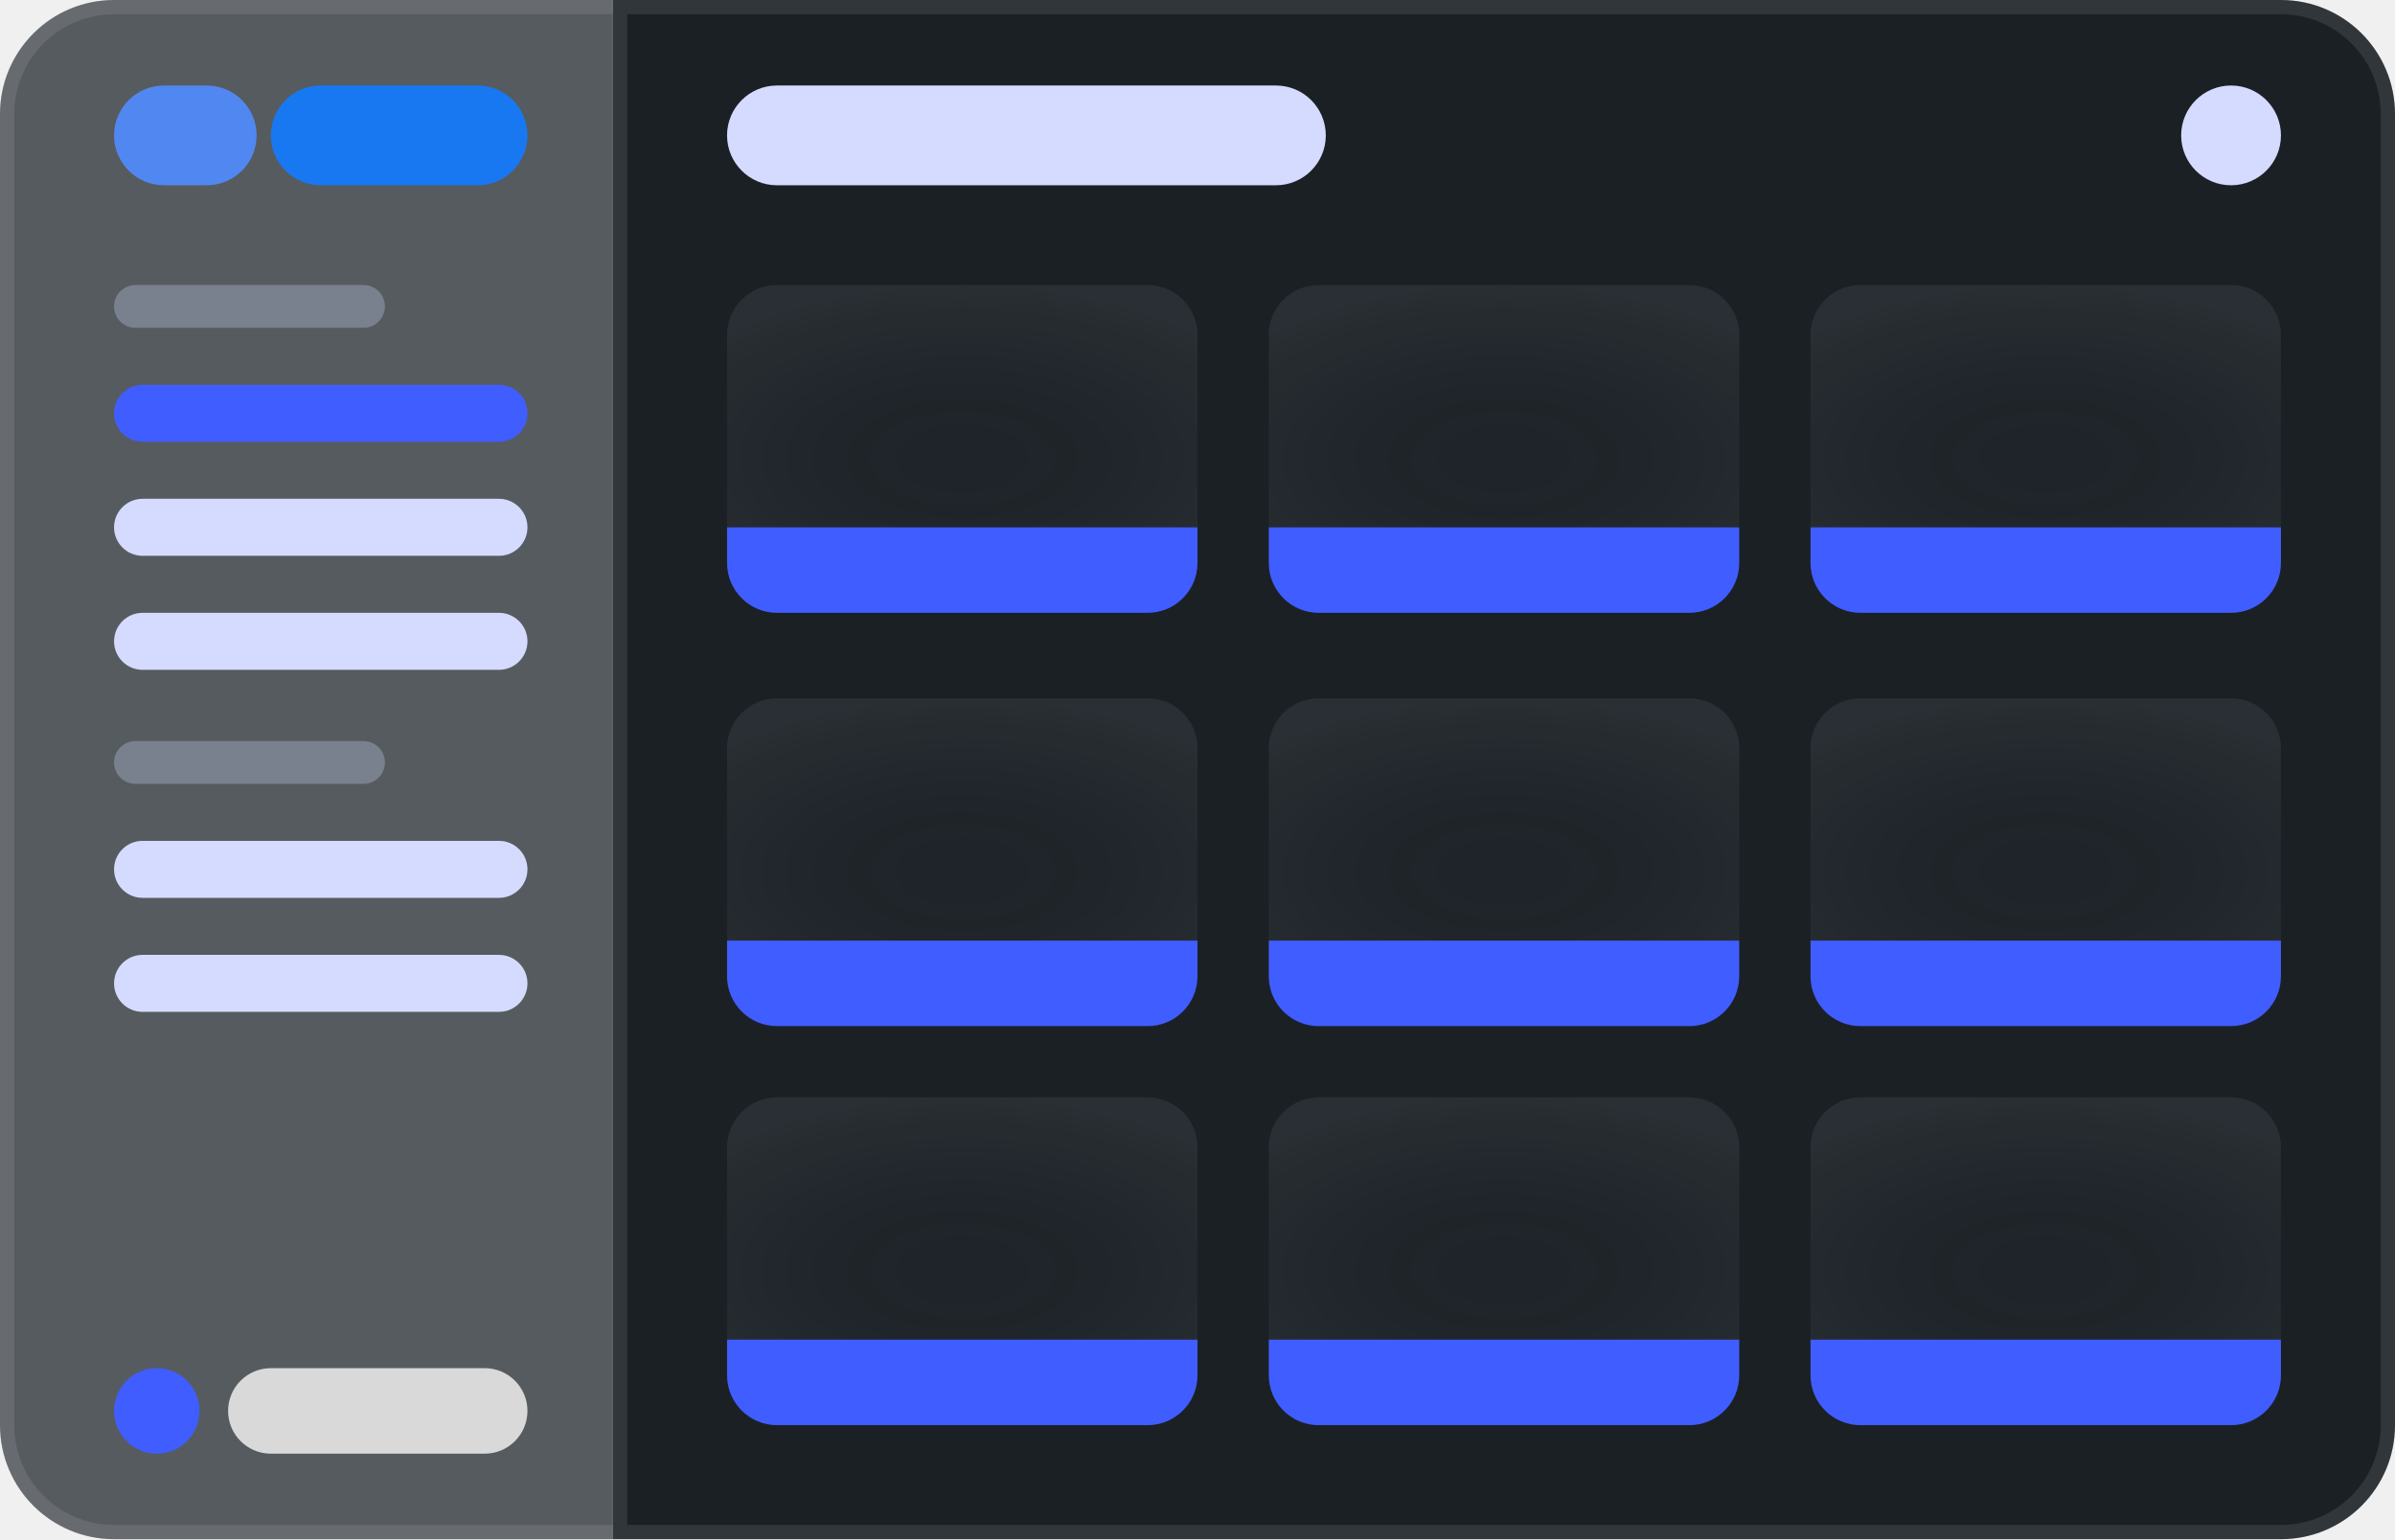
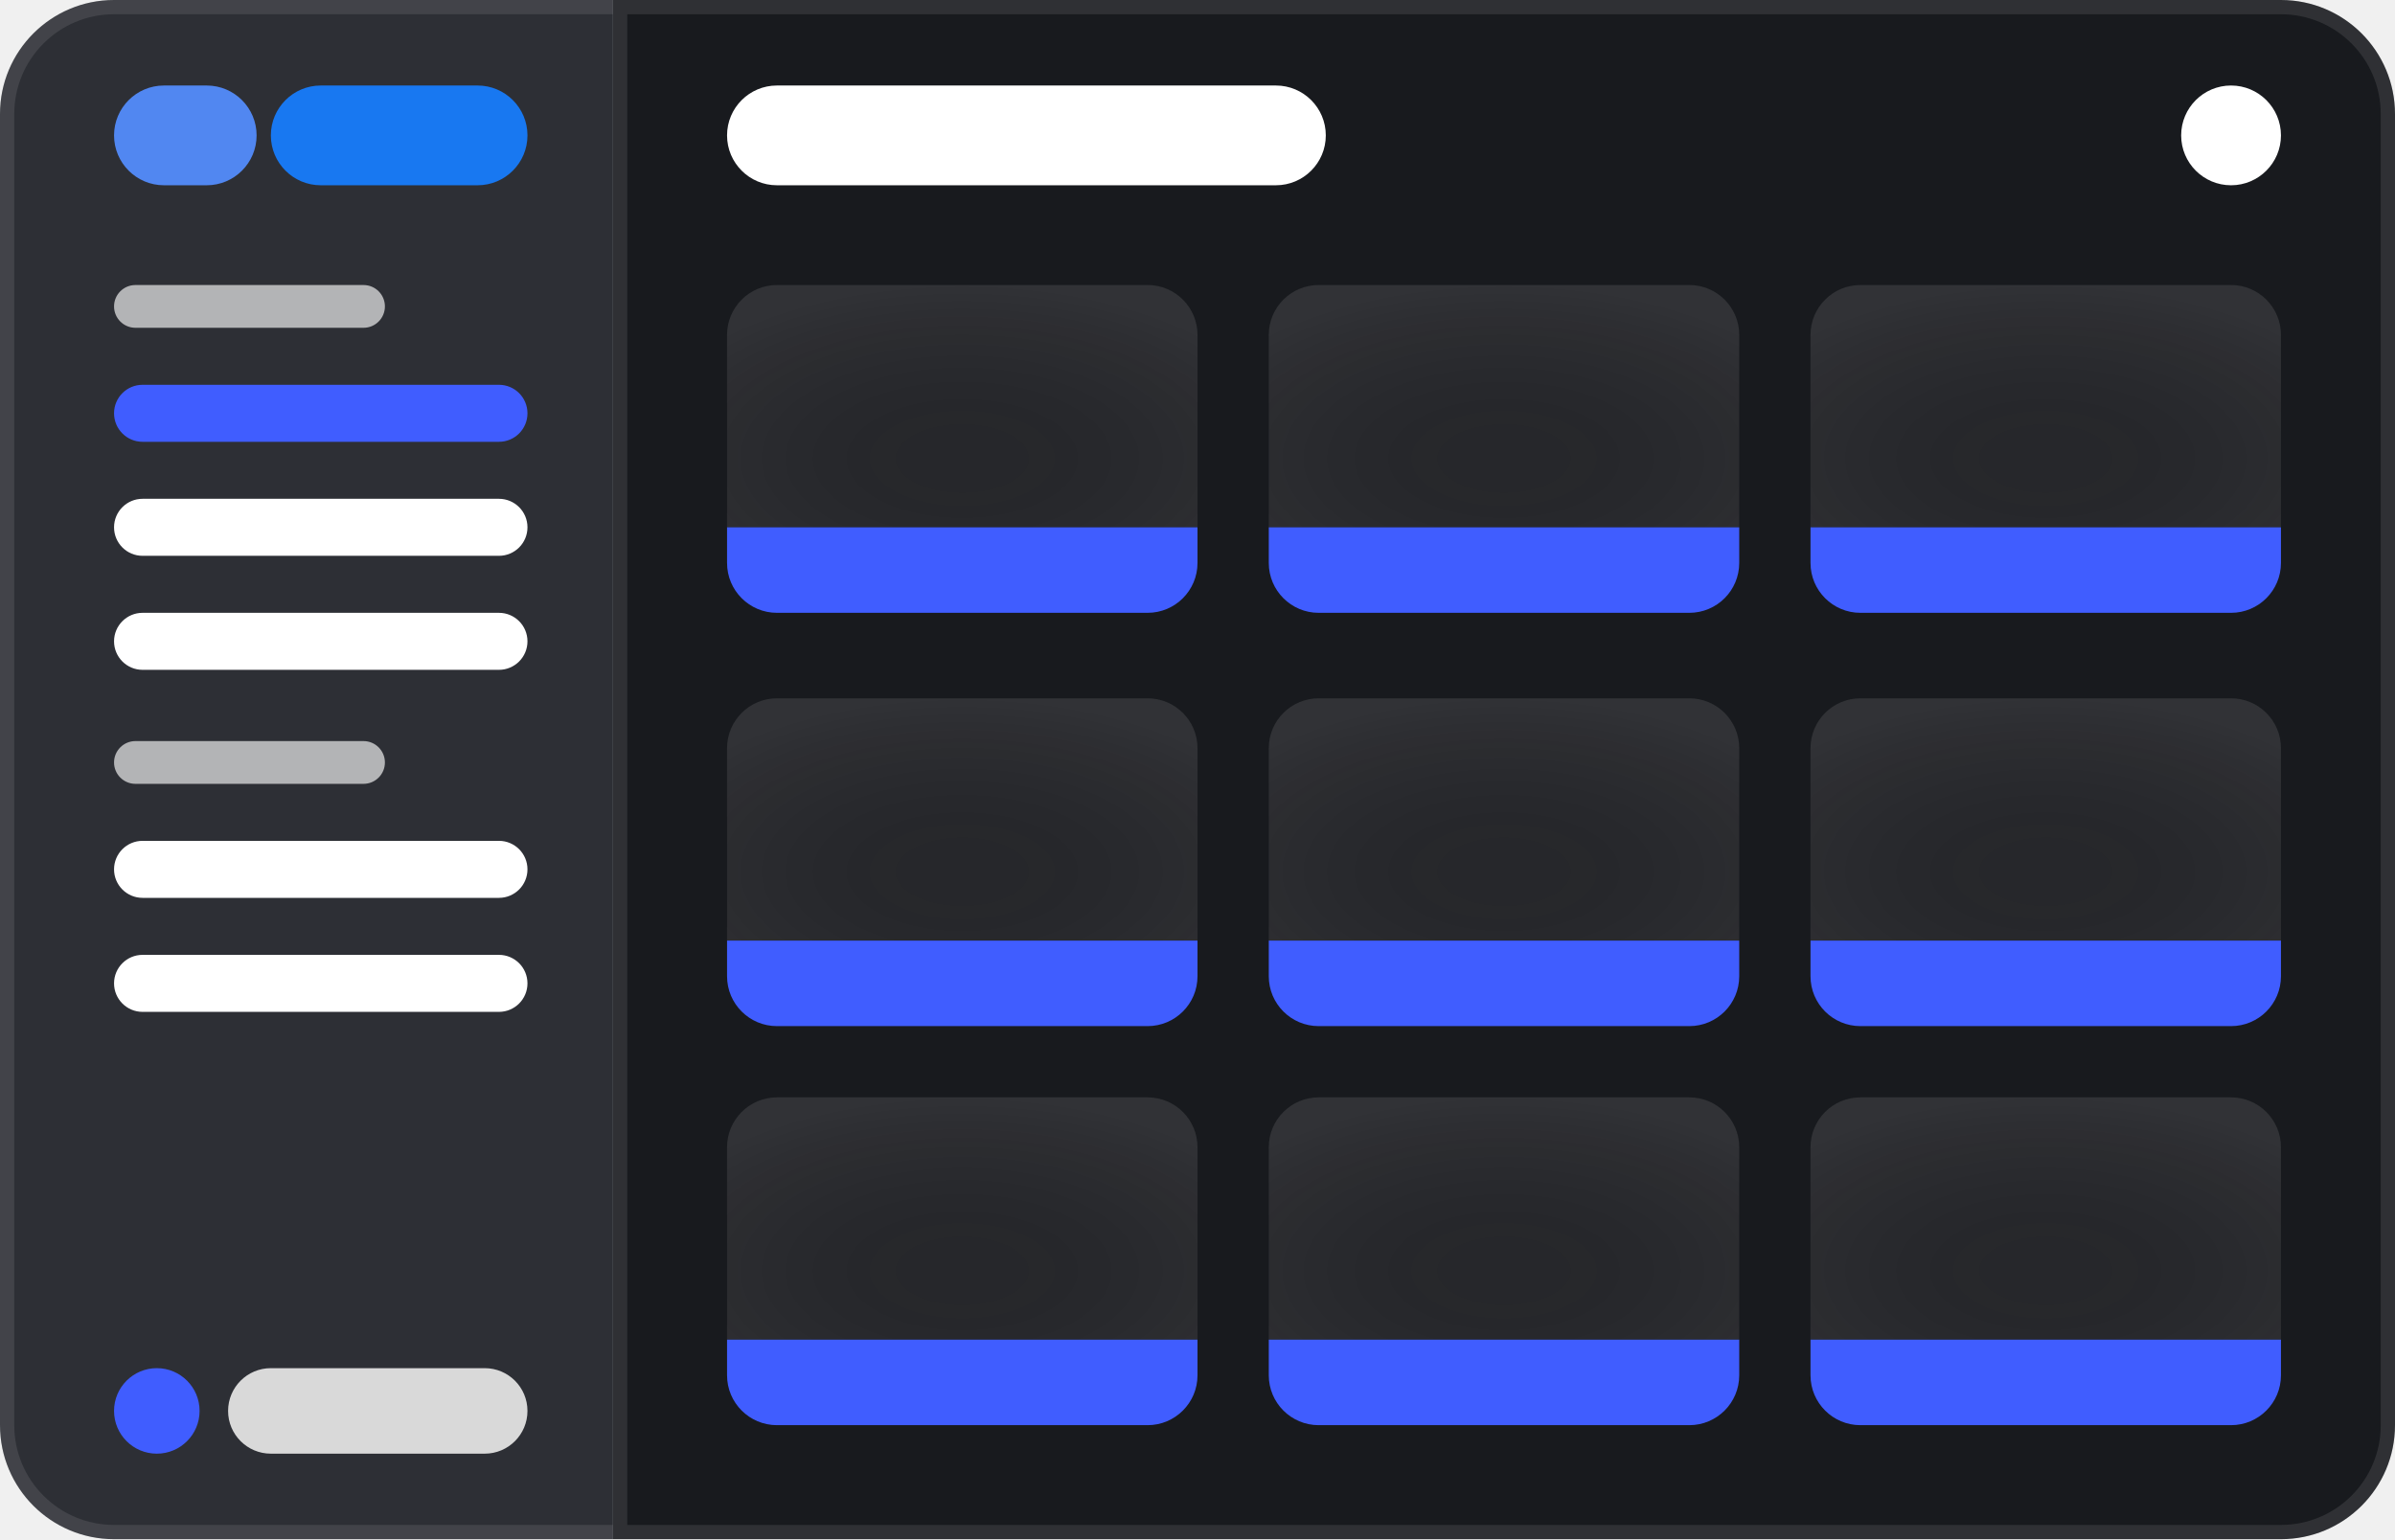
<svg xmlns="http://www.w3.org/2000/svg" width="168" height="108" viewBox="0 0 168 108" fill="none">
-   <path d="M43 0H160C164.418 0 168 3.582 168 8V100C168 104.418 164.418 108 160 108H43V0Z" fill="#11171C" fill-opacity="0.95" />
+   <path d="M43 0H160C164.418 0 168 3.582 168 8V100C168 104.418 164.418 108 160 108H43V0Z" fill="#06080C" fill-opacity="0.92" />
  <path d="M160 0.5C164.142 0.5 167.5 3.858 167.5 8V100C167.5 104.142 164.142 107.5 160 107.5H43.5V0.5H160Z" stroke="white" stroke-opacity="0.1" />
-   <rect x="51" y="6" width="42" height="7" rx="3.5" fill="#D5DBFF" />
-   <rect x="153" y="6" width="7" height="7" rx="3.5" fill="#D5DBFF" />
-   <path d="M51 23.5C51 21.567 52.567 20 54.5 20H80.5C82.433 20 84 21.567 84 23.5V37H51V23.5Z" fill="#232D32" fill-opacity="0.35" />
+   <rect x="51" y="6" width="42" height="7" rx="3.5" fill="#FFFFFF" />
+   <rect x="153" y="6" width="7" height="7" rx="3.5" fill="#FFFFFF" />
+   <path d="M51 23.5C51 21.567 52.567 20 54.5 20H80.5C82.433 20 84 21.567 84 23.5V37H51V23.5Z" fill="#FFFFFF" fill-opacity="0.06" />
  <path d="M51 23.5C51 21.567 52.567 20 54.5 20H80.5C82.433 20 84 21.567 84 23.5V37H51V23.5Z" fill="url(#paint0_radial_2900_826)" />
  <path d="M51 37H84V39.5C84 41.433 82.433 43 80.5 43H54.5C52.567 43 51 41.433 51 39.5V37Z" fill="#405DFF" />
-   <path d="M51 52.5C51 50.567 52.567 49 54.5 49H80.5C82.433 49 84 50.567 84 52.5V66H51V52.5Z" fill="#232D32" fill-opacity="0.35" />
+   <path d="M51 52.5C51 50.567 52.567 49 54.5 49H80.5C82.433 49 84 50.567 84 52.5V66H51V52.5Z" fill="#FFFFFF" fill-opacity="0.06" />
  <path d="M51 52.5C51 50.567 52.567 49 54.5 49H80.5C82.433 49 84 50.567 84 52.5V66H51V52.5Z" fill="url(#paint1_radial_2900_826)" />
  <path d="M51 66H84V68.5C84 70.433 82.433 72 80.5 72H54.5C52.567 72 51 70.433 51 68.5V66Z" fill="#405DFF" />
-   <path d="M51 80.5C51 78.567 52.567 77 54.5 77H80.5C82.433 77 84 78.567 84 80.5V94H51V80.5Z" fill="#232D32" fill-opacity="0.35" />
+   <path d="M51 80.5C51 78.567 52.567 77 54.5 77H80.5C82.433 77 84 78.567 84 80.5V94H51V80.5Z" fill="#FFFFFF" fill-opacity="0.06" />
  <path d="M51 80.5C51 78.567 52.567 77 54.5 77H80.5C82.433 77 84 78.567 84 80.5V94H51V80.5Z" fill="url(#paint2_radial_2900_826)" />
  <path d="M51 94H84V96.5C84 98.433 82.433 100 80.5 100H54.5C52.567 100 51 98.433 51 96.5V94Z" fill="#405DFF" />
-   <path d="M89 23.5C89 21.567 90.567 20 92.5 20H118.5C120.433 20 122 21.567 122 23.5V37H89V23.5Z" fill="#232D32" fill-opacity="0.35" />
+   <path d="M89 23.5C89 21.567 90.567 20 92.5 20H118.5C120.433 20 122 21.567 122 23.5V37H89V23.5Z" fill="#FFFFFF" fill-opacity="0.06" />
  <path d="M89 23.5C89 21.567 90.567 20 92.5 20H118.5C120.433 20 122 21.567 122 23.5V37H89V23.5Z" fill="url(#paint3_radial_2900_826)" />
  <path d="M89 37H122V39.5C122 41.433 120.433 43 118.5 43H92.5C90.567 43 89 41.433 89 39.5V37Z" fill="#405DFF" />
-   <path d="M89 52.5C89 50.567 90.567 49 92.5 49H118.5C120.433 49 122 50.567 122 52.5V66H89V52.5Z" fill="#232D32" fill-opacity="0.35" />
+   <path d="M89 52.5C89 50.567 90.567 49 92.5 49H118.5C120.433 49 122 50.567 122 52.5V66H89V52.5Z" fill="#FFFFFF" fill-opacity="0.06" />
  <path d="M89 52.5C89 50.567 90.567 49 92.5 49H118.5C120.433 49 122 50.567 122 52.5V66H89V52.5Z" fill="url(#paint4_radial_2900_826)" />
  <path d="M89 66H122V68.5C122 70.433 120.433 72 118.5 72H92.5C90.567 72 89 70.433 89 68.5V66Z" fill="#405DFF" />
-   <path d="M89 80.5C89 78.567 90.567 77 92.5 77H118.5C120.433 77 122 78.567 122 80.5V94H89V80.5Z" fill="#232D32" fill-opacity="0.35" />
+   <path d="M89 80.5C89 78.567 90.567 77 92.5 77H118.5C120.433 77 122 78.567 122 80.5V94H89V80.5Z" fill="#FFFFFF" fill-opacity="0.06" />
  <path d="M89 80.5C89 78.567 90.567 77 92.5 77H118.5C120.433 77 122 78.567 122 80.5V94H89V80.5Z" fill="url(#paint5_radial_2900_826)" />
  <path d="M89 94H122V96.5C122 98.433 120.433 100 118.5 100H92.5C90.567 100 89 98.433 89 96.5V94Z" fill="#405DFF" />
-   <path d="M127 23.5C127 21.567 128.567 20 130.5 20H156.5C158.433 20 160 21.567 160 23.5V37H127V23.5Z" fill="#232D32" fill-opacity="0.35" />
+   <path d="M127 23.5C127 21.567 128.567 20 130.5 20H156.5C158.433 20 160 21.567 160 23.5V37H127V23.5Z" fill="#FFFFFF" fill-opacity="0.06" />
  <path d="M127 23.5C127 21.567 128.567 20 130.5 20H156.5C158.433 20 160 21.567 160 23.5V37H127V23.5Z" fill="url(#paint6_radial_2900_826)" />
  <path d="M127 37H160V39.5C160 41.433 158.433 43 156.5 43H130.5C128.567 43 127 41.433 127 39.5V37Z" fill="#405DFF" />
-   <path d="M127 52.5C127 50.567 128.567 49 130.5 49H156.5C158.433 49 160 50.567 160 52.5V66H127V52.5Z" fill="#232D32" fill-opacity="0.35" />
+   <path d="M127 52.5C127 50.567 128.567 49 130.5 49H156.5C158.433 49 160 50.567 160 52.5V66H127V52.5Z" fill="#FFFFFF" fill-opacity="0.06" />
  <path d="M127 52.5C127 50.567 128.567 49 130.5 49H156.5C158.433 49 160 50.567 160 52.5V66H127V52.5Z" fill="url(#paint7_radial_2900_826)" />
  <path d="M127 66H160V68.5C160 70.433 158.433 72 156.5 72H130.5C128.567 72 127 70.433 127 68.5V66Z" fill="#405DFF" />
-   <path d="M127 80.5C127 78.567 128.567 77 130.5 77H156.5C158.433 77 160 78.567 160 80.5V94H127V80.5Z" fill="#232D32" fill-opacity="0.35" />
+   <path d="M127 80.5C127 78.567 128.567 77 130.5 77H156.5C158.433 77 160 78.567 160 80.5V94H127V80.5Z" fill="#FFFFFF" fill-opacity="0.06" />
  <path d="M127 80.5C127 78.567 128.567 77 130.5 77H156.5C158.433 77 160 78.567 160 80.5V94H127V80.5Z" fill="url(#paint8_radial_2900_826)" />
  <path d="M127 94H160V96.5C160 98.433 158.433 100 156.5 100H130.5C128.567 100 127 98.433 127 96.5V94Z" fill="#405DFF" />
  <mask id="path-23-inside-1_2900_826" fill="white">
    <path d="M0 8C0 3.582 3.582 0 8 0H43V108H8C3.582 108 0 104.418 0 100V8Z" />
  </mask>
-   <path d="M0 8C0 3.582 3.582 0 8 0H43V108H8C3.582 108 0 104.418 0 100V8Z" fill="#151C22" fill-opacity="0.7" />
+   <path d="M0 8C0 3.582 3.582 0 8 0H43V108H8C3.582 108 0 104.418 0 100V8Z" fill="#0B0E14" fill-opacity="0.85" />
  <path d="M-1 8C-1 3.029 3.029 -1 8 -1H43V1H8C4.134 1 1 4.134 1 8H-1ZM43 109H8C3.029 109 -1 104.971 -1 100H1C1 103.866 4.134 107 8 107H43V109ZM8 109C3.029 109 -1 104.971 -1 100V8C-1 3.029 3.029 -1 8 -1V1C4.134 1 1 4.134 1 8V100C1 103.866 4.134 107 8 107V109ZM43 0V108V0Z" fill="white" fill-opacity="0.1" mask="url(#path-23-inside-1_2900_826)" />
-   <rect x="8" y="52" width="19" height="3" rx="1.5" fill="#78818D" />
-   <rect x="8" y="59" width="29" height="4" rx="2" fill="#D5DBFF" />
-   <rect x="8" y="67" width="29" height="4" rx="2" fill="#D5DBFF" />
-   <rect x="8" y="20" width="19" height="3" rx="1.5" fill="#78818D" />
+   <rect x="8" y="52" width="19" height="3" rx="1.5" fill="#FFFFFF" fill-opacity="0.64" />
+   <rect x="8" y="59" width="29" height="4" rx="2" fill="#FFFFFF" />
+   <rect x="8" y="67" width="29" height="4" rx="2" fill="#FFFFFF" />
+   <rect x="8" y="20" width="19" height="3" rx="1.5" fill="#FFFFFF" fill-opacity="0.64" />
  <rect x="8" y="27" width="29" height="4" rx="2" fill="#405DFF" />
-   <rect x="8" y="35" width="29" height="4" rx="2" fill="#D5DBFF" />
-   <rect x="8" y="43" width="29" height="4" rx="2" fill="#D5DBFF" />
+   <rect x="8" y="35" width="29" height="4" rx="2" fill="#FFFFFF" />
+   <rect x="8" y="43" width="29" height="4" rx="2" fill="#FFFFFF" />
  <rect x="8" y="96" width="6" height="6" rx="3" fill="#405DFF" />
  <rect x="16" y="96" width="21" height="6" rx="3" fill="#D9D9D9" />
  <rect x="19" y="6" width="18" height="7" rx="3.5" fill="#1878F1" />
  <rect x="8" y="6" width="10" height="7" rx="3.5" fill="#5187F1" />
  <defs>
    <radialGradient id="paint0_radial_2900_826" cx="0" cy="0" r="1" gradientUnits="userSpaceOnUse" gradientTransform="translate(67.5 32.1705) rotate(-90) scale(12.1705 23.625)">
      <stop stop-opacity="0" />
      <stop offset="1" stop-color="white" stop-opacity="0.05" />
    </radialGradient>
    <radialGradient id="paint1_radial_2900_826" cx="0" cy="0" r="1" gradientUnits="userSpaceOnUse" gradientTransform="translate(67.5 61.1705) rotate(-90) scale(12.1705 23.625)">
      <stop stop-opacity="0" />
      <stop offset="1" stop-color="white" stop-opacity="0.05" />
    </radialGradient>
    <radialGradient id="paint2_radial_2900_826" cx="0" cy="0" r="1" gradientUnits="userSpaceOnUse" gradientTransform="translate(67.5 89.1705) rotate(-90) scale(12.1705 23.625)">
      <stop stop-opacity="0" />
      <stop offset="1" stop-color="white" stop-opacity="0.05" />
    </radialGradient>
    <radialGradient id="paint3_radial_2900_826" cx="0" cy="0" r="1" gradientUnits="userSpaceOnUse" gradientTransform="translate(105.5 32.1705) rotate(-90) scale(12.1705 23.625)">
      <stop stop-opacity="0" />
      <stop offset="1" stop-color="white" stop-opacity="0.05" />
    </radialGradient>
    <radialGradient id="paint4_radial_2900_826" cx="0" cy="0" r="1" gradientUnits="userSpaceOnUse" gradientTransform="translate(105.5 61.1705) rotate(-90) scale(12.1705 23.625)">
      <stop stop-opacity="0" />
      <stop offset="1" stop-color="white" stop-opacity="0.05" />
    </radialGradient>
    <radialGradient id="paint5_radial_2900_826" cx="0" cy="0" r="1" gradientUnits="userSpaceOnUse" gradientTransform="translate(105.5 89.1705) rotate(-90) scale(12.1705 23.625)">
      <stop stop-opacity="0" />
      <stop offset="1" stop-color="white" stop-opacity="0.05" />
    </radialGradient>
    <radialGradient id="paint6_radial_2900_826" cx="0" cy="0" r="1" gradientUnits="userSpaceOnUse" gradientTransform="translate(143.5 32.1705) rotate(-90) scale(12.1705 23.625)">
      <stop stop-opacity="0" />
      <stop offset="1" stop-color="white" stop-opacity="0.05" />
    </radialGradient>
    <radialGradient id="paint7_radial_2900_826" cx="0" cy="0" r="1" gradientUnits="userSpaceOnUse" gradientTransform="translate(143.5 61.1705) rotate(-90) scale(12.1705 23.625)">
      <stop stop-opacity="0" />
      <stop offset="1" stop-color="white" stop-opacity="0.05" />
    </radialGradient>
    <radialGradient id="paint8_radial_2900_826" cx="0" cy="0" r="1" gradientUnits="userSpaceOnUse" gradientTransform="translate(143.5 89.1705) rotate(-90) scale(12.1705 23.625)">
      <stop stop-opacity="0" />
      <stop offset="1" stop-color="white" stop-opacity="0.05" />
    </radialGradient>
  </defs>
</svg>
